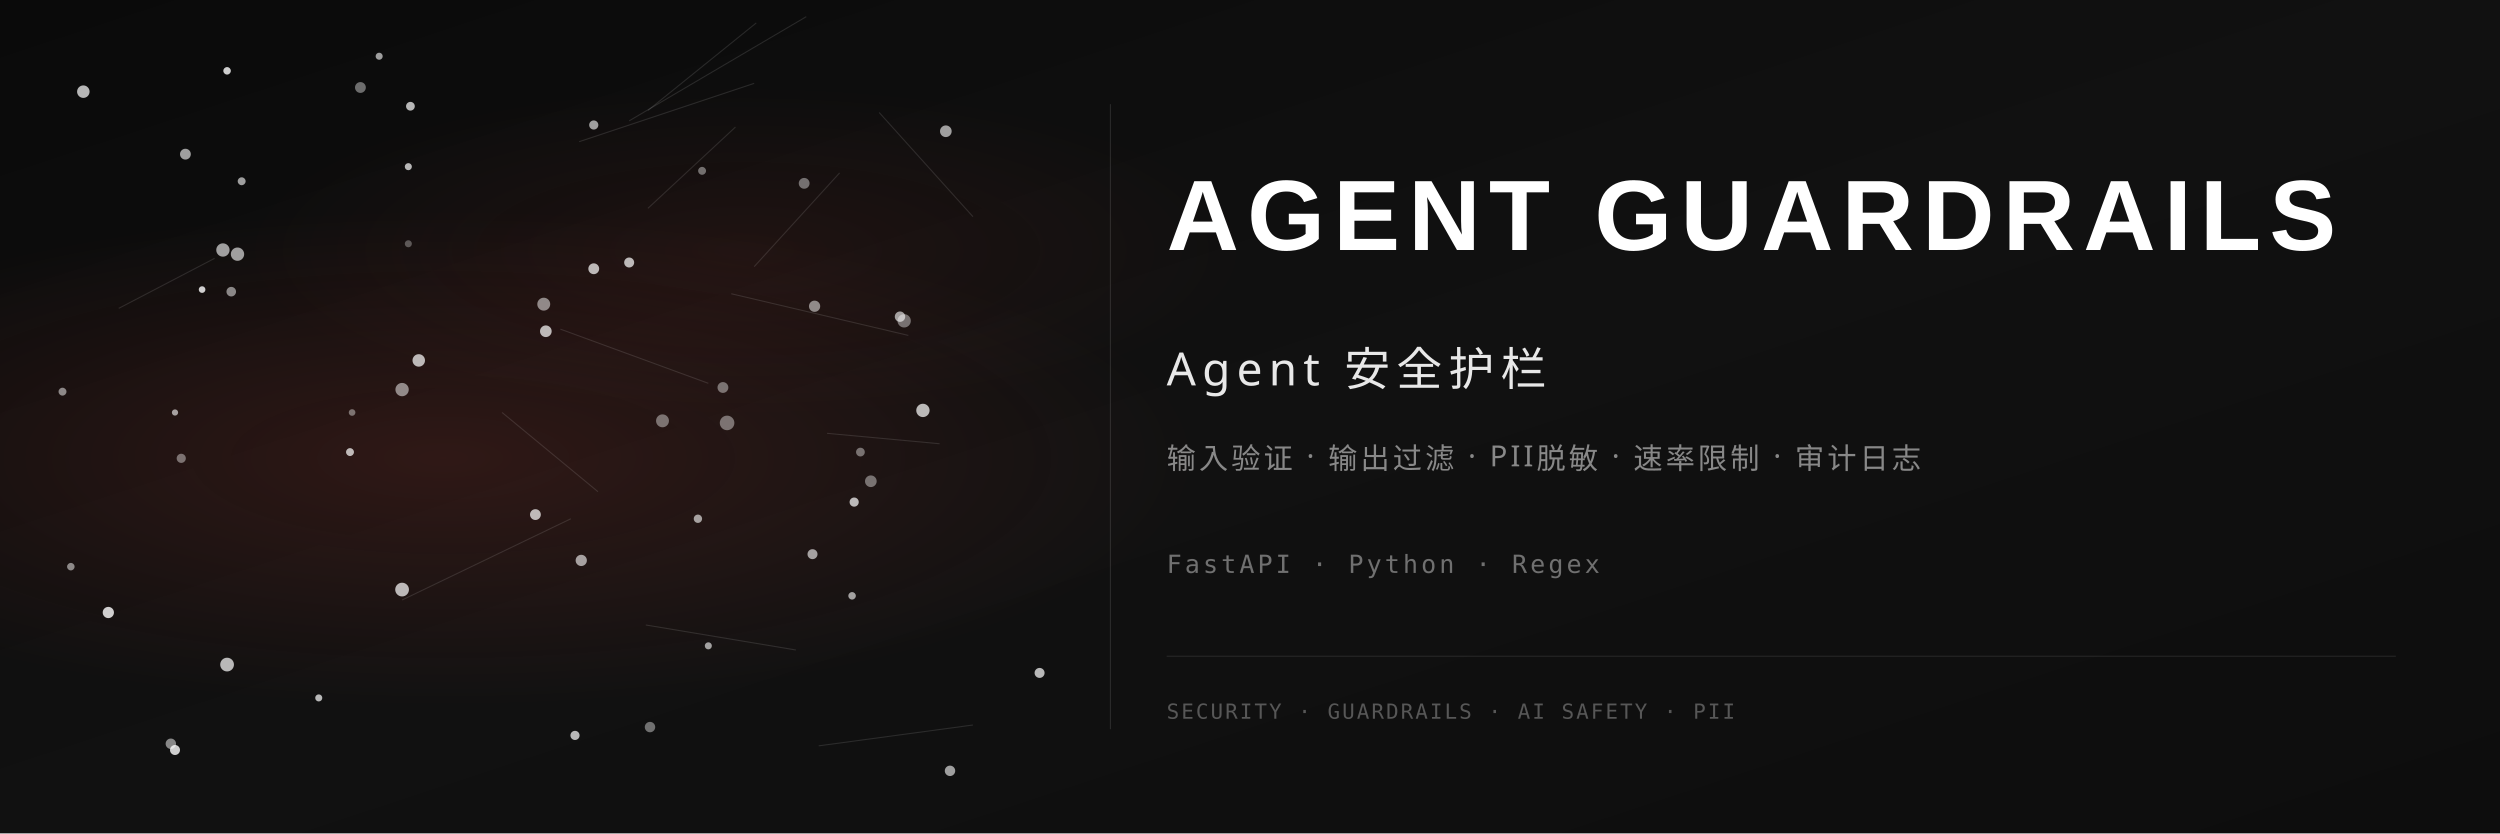
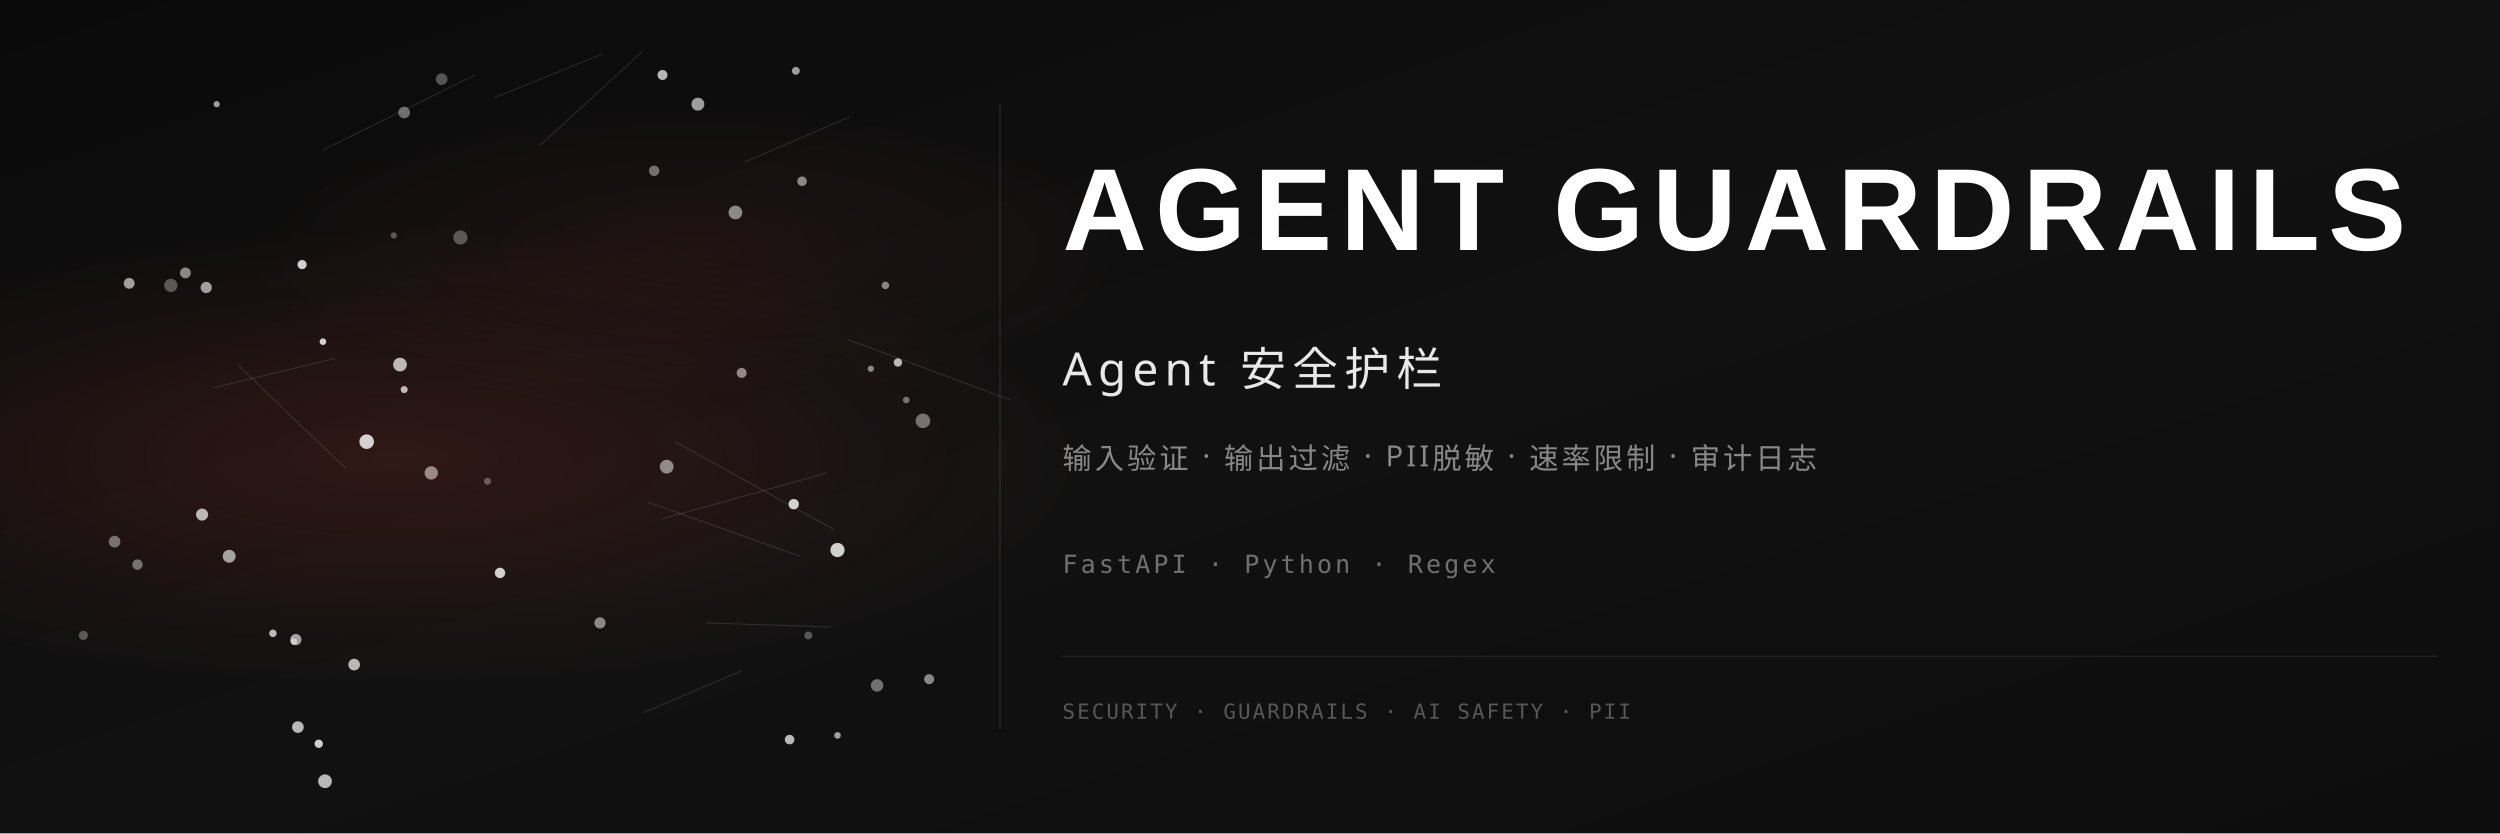
<svg xmlns="http://www.w3.org/2000/svg" viewBox="0 0 1200 400" width="1200" height="400">
  <defs>
    <linearGradient id="bg" x1="0%" y1="0%" x2="100%" y2="100%">
      <stop offset="0%" style="stop-color:#0a0a0a" />
      <stop offset="50%" style="stop-color:#111111" />
      <stop offset="100%" style="stop-color:#0d0d0d" />
    </linearGradient>
-     <radialGradient id="glow1" cx="18%" cy="55%" r="30%">
+     <radialGradient id="glow1" cx="16%" cy="55%" r="28%">
      <stop offset="0%" style="stop-color:#E74C3C;stop-opacity:0.15" />
      <stop offset="100%" style="stop-color:#E74C3C;stop-opacity:0" />
    </radialGradient>
-     <radialGradient id="glow2" cx="30%" cy="30%" r="20%">
+     <radialGradient id="glow2" cx="28%" cy="30%" r="18%">
      <stop offset="0%" style="stop-color:#E74C3C;stop-opacity:0.08" />
      <stop offset="100%" style="stop-color:#E74C3C;stop-opacity:0" />
    </radialGradient>
  </defs>
  <rect width="1200" height="400" fill="url(#bg)" />
  <rect width="1200" height="400" fill="url(#glow1)" />
  <rect width="1200" height="400" fill="url(#glow2)" />
-   <circle cx="89" cy="74" r="2.6" fill="white" opacity="0.6" />
-   <circle cx="443" cy="197" r="3.2" fill="white" opacity="0.7" />
-   <circle cx="153" cy="335" r="1.7" fill="white" opacity="0.7" />
-   <circle cx="410" cy="241" r="2.2" fill="white" opacity="0.7" />
-   <circle cx="318" cy="202" r="3.1" fill="white" opacity="0.4" />
-   <circle cx="84" cy="198" r="1.5" fill="white" opacity="0.6" />
-   <circle cx="52" cy="294" r="2.7" fill="white" opacity="0.8" />
-   <circle cx="196" cy="117" r="1.7" fill="white" opacity="0.3" />
-   <circle cx="169" cy="198" r="1.6" fill="white" opacity="0.4" />
-   <circle cx="196" cy="80" r="1.7" fill="white" opacity="0.7" />
-   <circle cx="182" cy="27" r="1.7" fill="white" opacity="0.6" />
-   <circle cx="418" cy="231" r="2.8" fill="white" opacity="0.4" />
-   <circle cx="413" cy="217" r="2.1" fill="white" opacity="0.4" />
-   <circle cx="82" cy="357" r="2.5" fill="white" opacity="0.5" />
-   <circle cx="111" cy="140" r="2.3" fill="white" opacity="0.5" />
-   <circle cx="168" cy="217" r="1.9" fill="white" opacity="0.7" />
-   <circle cx="87" cy="220" r="2.2" fill="white" opacity="0.4" />
-   <circle cx="30" cy="188" r="1.9" fill="white" opacity="0.5" />
-   <circle cx="276" cy="353" r="2.2" fill="white" opacity="0.7" />
-   <circle cx="347" cy="186" r="2.6" fill="white" opacity="0.4" />
-   <circle cx="434" cy="154" r="3.2" fill="white" opacity="0.4" />
-   <circle cx="109" cy="319" r="3.3" fill="white" opacity="0.7" />
-   <circle cx="391" cy="147" r="2.7" fill="white" opacity="0.5" />
-   <circle cx="201" cy="173" r="3.0" fill="white" opacity="0.7" />
-   <circle cx="285" cy="129" r="2.6" fill="white" opacity="0.7" />
-   <circle cx="84" cy="360" r="2.4" fill="white" opacity="0.8" />
-   <circle cx="107" cy="120" r="3.2" fill="white" opacity="0.6" />
-   <circle cx="262" cy="159" r="2.8" fill="white" opacity="0.7" />
-   <circle cx="197" cy="51" r="2.1" fill="white" opacity="0.7" />
-   <circle cx="261" cy="146" r="3.1" fill="white" opacity="0.5" />
-   <circle cx="40" cy="44" r="3.0" fill="white" opacity="0.7" />
-   <circle cx="432" cy="152" r="2.5" fill="white" opacity="0.6" />
-   <circle cx="409" cy="286" r="1.8" fill="white" opacity="0.6" />
-   <circle cx="340" cy="310" r="1.7" fill="white" opacity="0.6" />
-   <circle cx="302" cy="126" r="2.4" fill="white" opacity="0.7" />
-   <circle cx="456" cy="370" r="2.5" fill="white" opacity="0.6" />
-   <circle cx="454" cy="63" r="2.8" fill="white" opacity="0.6" />
-   <circle cx="349" cy="203" r="3.5" fill="white" opacity="0.4" />
-   <circle cx="337" cy="82" r="1.9" fill="white" opacity="0.4" />
-   <circle cx="386" cy="88" r="2.6" fill="white" opacity="0.4" />
-   <circle cx="312" cy="349" r="2.5" fill="white" opacity="0.4" />
-   <circle cx="97" cy="139" r="1.6" fill="white" opacity="0.8" />
-   <circle cx="116" cy="87" r="1.9" fill="white" opacity="0.6" />
-   <circle cx="285" cy="60" r="2.2" fill="white" opacity="0.6" />
-   <circle cx="390" cy="266" r="2.4" fill="white" opacity="0.6" />
-   <circle cx="34" cy="272" r="1.8" fill="white" opacity="0.5" />
-   <circle cx="193" cy="187" r="3.2" fill="white" opacity="0.5" />
-   <circle cx="279" cy="269" r="2.7" fill="white" opacity="0.6" />
-   <circle cx="499" cy="323" r="2.4" fill="white" opacity="0.7" />
-   <circle cx="173" cy="42" r="2.6" fill="white" opacity="0.4" />
-   <circle cx="335" cy="249" r="2.0" fill="white" opacity="0.6" />
-   <circle cx="109" cy="34" r="1.8" fill="white" opacity="0.8" />
-   <circle cx="193" cy="283" r="3.3" fill="white" opacity="0.7" />
-   <circle cx="257" cy="247" r="2.6" fill="white" opacity="0.7" />
-   <circle cx="114" cy="122" r="3.2" fill="white" opacity="0.6" />
-   <line x1="362" y1="128" x2="403" y2="83" stroke="white" stroke-width="0.5" opacity="0.12" />
-   <line x1="278" y1="68" x2="362" y2="40" stroke="white" stroke-width="0.5" opacity="0.12" />
-   <line x1="193" y1="288" x2="274" y2="249" stroke="white" stroke-width="0.5" opacity="0.12" />
-   <line x1="57" y1="148" x2="103" y2="124" stroke="white" stroke-width="0.5" opacity="0.12" />
-   <line x1="397" y1="208" x2="451" y2="213" stroke="white" stroke-width="0.5" opacity="0.12" />
-   <line x1="422" y1="54" x2="467" y2="104" stroke="white" stroke-width="0.5" opacity="0.12" />
-   <line x1="393" y1="358" x2="467" y2="348" stroke="white" stroke-width="0.5" opacity="0.12" />
-   <line x1="351" y1="141" x2="436" y2="161" stroke="white" stroke-width="0.5" opacity="0.12" />
-   <line x1="269" y1="158" x2="340" y2="184" stroke="white" stroke-width="0.5" opacity="0.12" />
-   <line x1="241" y1="198" x2="287" y2="236" stroke="white" stroke-width="0.5" opacity="0.12" />
-   <line x1="311" y1="100" x2="353" y2="61" stroke="white" stroke-width="0.5" opacity="0.12" />
-   <line x1="302" y1="58" x2="387" y2="8" stroke="white" stroke-width="0.5" opacity="0.12" />
-   <line x1="310" y1="300" x2="382" y2="312" stroke="white" stroke-width="0.5" opacity="0.12" />
-   <line x1="311" y1="53" x2="363" y2="11" stroke="white" stroke-width="0.5" opacity="0.12" />
-   <line x1="533" y1="50" x2="533" y2="350" stroke="white" stroke-width="0.5" opacity="0.12" />
-   <text x="560" y="120" font-family="'SF Pro Display','Helvetica Neue',Arial,sans-serif" font-size="48" font-weight="800" fill="white" letter-spacing="4">AGENT GUARDRAILS</text>
-   <text x="560" y="185" font-family="'Noto Sans SC','PingFang SC','Microsoft YaHei',sans-serif" font-size="22" font-weight="500" fill="white" opacity="0.9" letter-spacing="3">Agent 安全护栏</text>
-   <text x="560" y="225" font-family="'Noto Sans SC','PingFang SC','Microsoft YaHei',sans-serif" font-size="14" font-weight="300" fill="white" opacity="0.5" letter-spacing="1.5">输入验证 · 输出过滤 · PII脱敏 · 速率限制 · 审计日志</text>
-   <text x="560" y="275" font-family="'SF Mono','Fira Code','Consolas',monospace" font-size="12" fill="white" opacity="0.4" letter-spacing="1.5">FastAPI · Python · Regex</text>
-   <line x1="560" y1="315" x2="1150" y2="315" stroke="white" stroke-width="0.5" opacity="0.1" />
-   <text x="560" y="345" font-family="'SF Mono','Fira Code','Consolas',monospace" font-size="10" fill="white" opacity="0.3" letter-spacing="1">SECURITY · GUARDRAILS · AI SAFETY · PII</text>
+   <circle cx="402" cy="353" r="1.6" fill="white" opacity="0.6" />
+   <circle cx="212" cy="38" r="2.8" fill="white" opacity="0.3" />
+   <circle cx="314" cy="82" r="2.5" fill="white" opacity="0.4" />
+   <circle cx="443" cy="202" r="3.5" fill="white" opacity="0.4" />
+   <circle cx="288" cy="299" r="2.7" fill="white" opacity="0.5" />
+   <circle cx="156" cy="375" r="3.3" fill="white" opacity="0.7" />
+   <circle cx="379" cy="355" r="2.3" fill="white" opacity="0.7" />
+   <circle cx="189" cy="113" r="1.5" fill="white" opacity="0.3" />
+   <circle cx="131" cy="304" r="1.8" fill="white" opacity="0.7" />
+   <circle cx="240" cy="275" r="2.5" fill="white" opacity="0.8" />
+   <circle cx="431" cy="174" r="2.0" fill="white" opacity="0.7" />
+   <circle cx="143" cy="349" r="2.8" fill="white" opacity="0.7" />
+   <circle cx="170" cy="319" r="2.8" fill="white" opacity="0.7" />
+   <circle cx="353" cy="102" r="3.3" fill="white" opacity="0.5" />
+   <circle cx="418" cy="177" r="1.5" fill="white" opacity="0.5" />
+   <circle cx="99" cy="138" r="2.7" fill="white" opacity="0.6" />
+   <circle cx="421" cy="329" r="3.0" fill="white" opacity="0.4" />
+   <circle cx="435" cy="192" r="1.6" fill="white" opacity="0.4" />
+   <circle cx="89" cy="131" r="2.6" fill="white" opacity="0.5" />
+   <circle cx="145" cy="127" r="2.2" fill="white" opacity="0.8" />
+   <circle cx="425" cy="137" r="1.8" fill="white" opacity="0.5" />
+   <circle cx="192" cy="175" r="3.3" fill="white" opacity="0.7" />
+   <circle cx="207" cy="227" r="3.2" fill="white" opacity="0.5" />
+   <circle cx="104" cy="50" r="1.5" fill="white" opacity="0.6" />
+   <circle cx="388" cy="305" r="1.9" fill="white" opacity="0.3" />
+   <circle cx="221" cy="114" r="3.4" fill="white" opacity="0.3" />
+   <circle cx="176" cy="212" r="3.5" fill="white" opacity="0.8" />
+   <circle cx="385" cy="87" r="2.3" fill="white" opacity="0.5" />
+   <circle cx="55" cy="260" r="2.8" fill="white" opacity="0.4" />
+   <circle cx="194" cy="54" r="2.8" fill="white" opacity="0.4" />
+   <circle cx="110" cy="267" r="3.1" fill="white" opacity="0.6" />
+   <circle cx="66" cy="271" r="2.5" fill="white" opacity="0.4" />
+   <circle cx="234" cy="231" r="1.7" fill="white" opacity="0.3" />
+   <circle cx="40" cy="305" r="2.2" fill="white" opacity="0.3" />
+   <circle cx="402" cy="264" r="3.4" fill="white" opacity="0.8" />
+   <circle cx="381" cy="242" r="2.5" fill="white" opacity="0.8" />
+   <circle cx="153" cy="357" r="2.0" fill="white" opacity="0.8" />
+   <circle cx="155" cy="164" r="1.6" fill="white" opacity="0.8" />
+   <circle cx="82" cy="137" r="3.2" fill="white" opacity="0.3" />
+   <circle cx="141" cy="308" r="1.6" fill="white" opacity="0.5" />
+   <circle cx="356" cy="179" r="2.4" fill="white" opacity="0.5" />
+   <circle cx="194" cy="187" r="1.7" fill="white" opacity="0.7" />
+   <circle cx="62" cy="136" r="2.6" fill="white" opacity="0.6" />
+   <circle cx="382" cy="34" r="1.9" fill="white" opacity="0.6" />
+   <circle cx="320" cy="224" r="3.3" fill="white" opacity="0.5" />
+   <circle cx="97" cy="247" r="2.9" fill="white" opacity="0.7" />
+   <circle cx="446" cy="326" r="2.4" fill="white" opacity="0.5" />
+   <circle cx="318" cy="36" r="2.4" fill="white" opacity="0.7" />
+   <circle cx="142" cy="307" r="2.7" fill="white" opacity="0.6" />
+   <circle cx="335" cy="50" r="3.1" fill="white" opacity="0.6" />
+   <line x1="357" y1="78" x2="408" y2="56" stroke="white" stroke-width="0.5" opacity="0.12" />
+   <line x1="237" y1="47" x2="289" y2="26" stroke="white" stroke-width="0.5" opacity="0.12" />
+   <line x1="318" y1="249" x2="397" y2="227" stroke="white" stroke-width="0.5" opacity="0.12" />
+   <line x1="407" y1="163" x2="485" y2="192" stroke="white" stroke-width="0.5" opacity="0.12" />
+   <line x1="103" y1="186" x2="161" y2="172" stroke="white" stroke-width="0.5" opacity="0.12" />
+   <line x1="155" y1="72" x2="228" y2="36" stroke="white" stroke-width="0.5" opacity="0.12" />
+   <line x1="324" y1="212" x2="400" y2="254" stroke="white" stroke-width="0.5" opacity="0.12" />
+   <line x1="259" y1="70" x2="308" y2="25" stroke="white" stroke-width="0.5" opacity="0.12" />
+   <line x1="114" y1="175" x2="166" y2="225" stroke="white" stroke-width="0.5" opacity="0.12" />
+   <line x1="311" y1="241" x2="384" y2="267" stroke="white" stroke-width="0.5" opacity="0.12" />
+   <line x1="339" y1="299" x2="399" y2="301" stroke="white" stroke-width="0.5" opacity="0.12" />
+   <line x1="309" y1="342" x2="356" y2="322" stroke="white" stroke-width="0.5" opacity="0.12" />
+   <line x1="480" y1="50" x2="480" y2="350" stroke="white" stroke-width="0.5" opacity="0.12" />
+   <text x="510" y="120" font-family="'SF Pro Display','Helvetica Neue',Arial,sans-serif" font-size="56" font-weight="800" fill="white" letter-spacing="4">AGENT GUARDRAILS</text>
+   <text x="510" y="185" font-family="'Noto Sans SC','PingFang SC','Microsoft YaHei',sans-serif" font-size="22" font-weight="500" fill="white" opacity="0.9" letter-spacing="3">Agent 安全护栏</text>
+   <text x="510" y="225" font-family="'Noto Sans SC','PingFang SC','Microsoft YaHei',sans-serif" font-size="14" font-weight="300" fill="white" opacity="0.5" letter-spacing="1.5">输入验证 · 输出过滤 · PII脱敏 · 速率限制 · 审计日志</text>
+   <text x="510" y="275" font-family="'SF Mono','Fira Code','Consolas',monospace" font-size="12" fill="white" opacity="0.4" letter-spacing="1.5">FastAPI · Python · Regex</text>
+   <line x1="510" y1="315" x2="1170" y2="315" stroke="white" stroke-width="0.5" opacity="0.1" />
+   <text x="510" y="345" font-family="'SF Mono','Fira Code','Consolas',monospace" font-size="10" fill="white" opacity="0.3" letter-spacing="1">SECURITY · GUARDRAILS · AI SAFETY · PII</text>
</svg>
